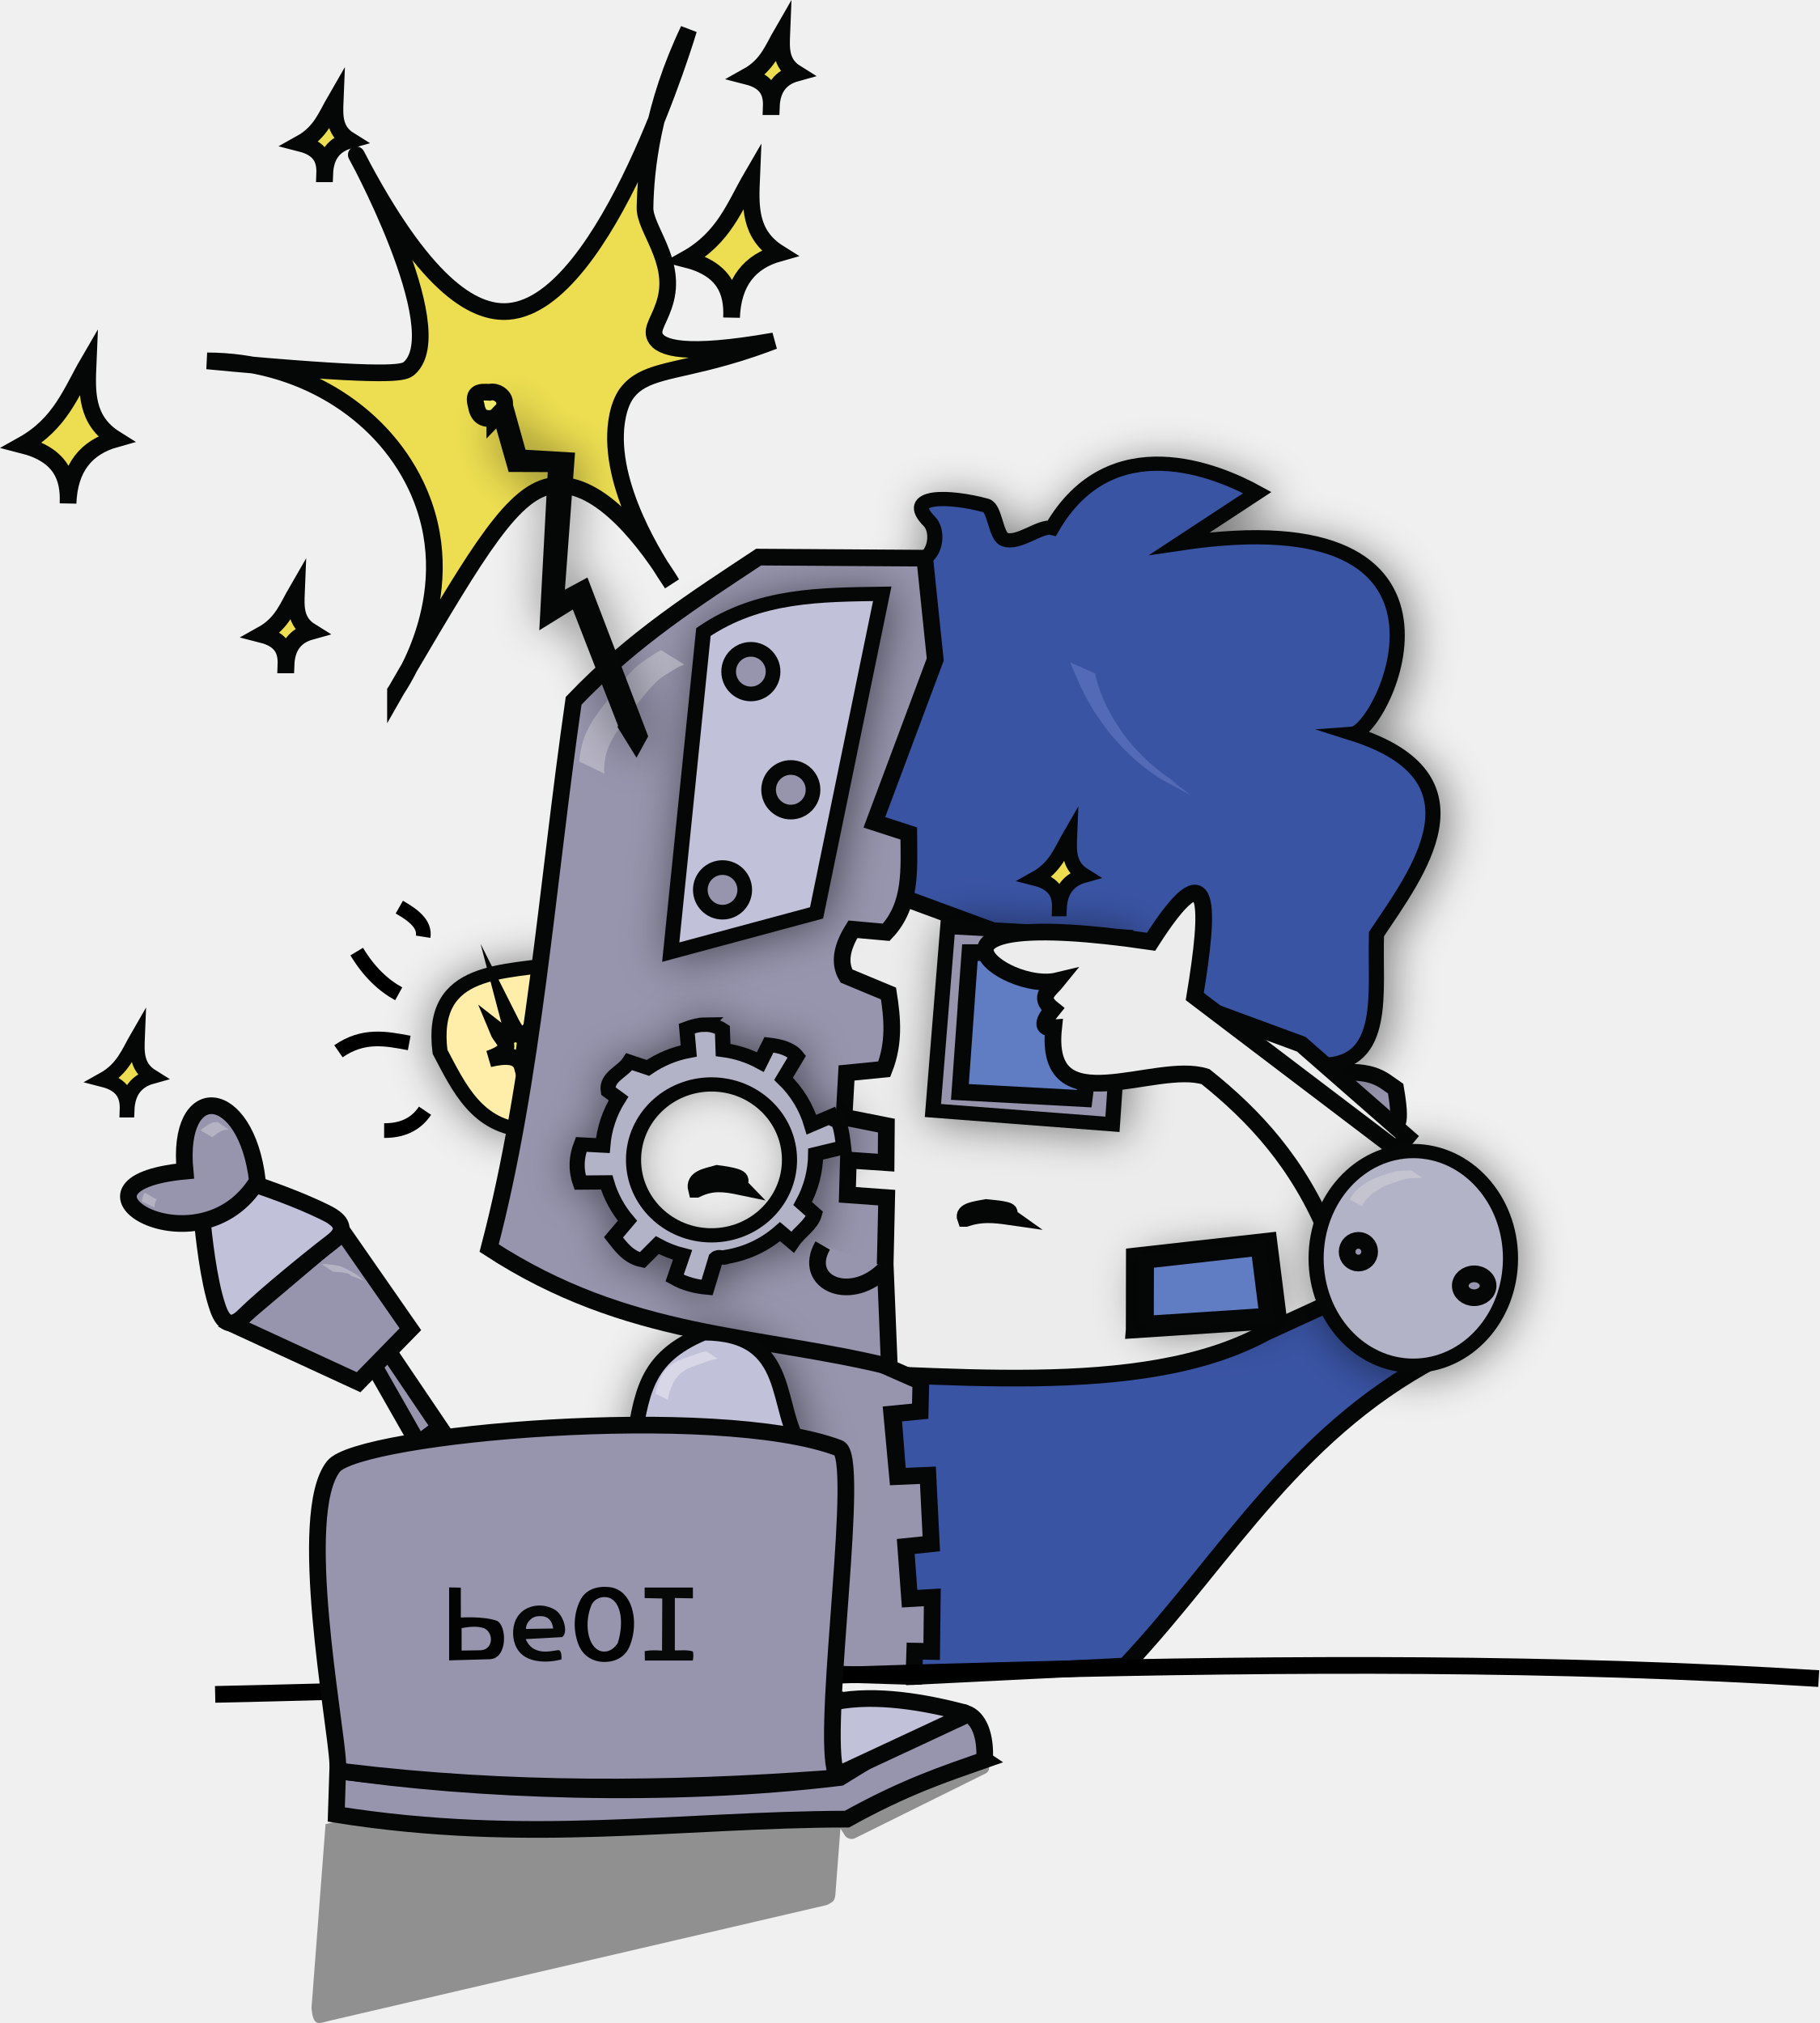
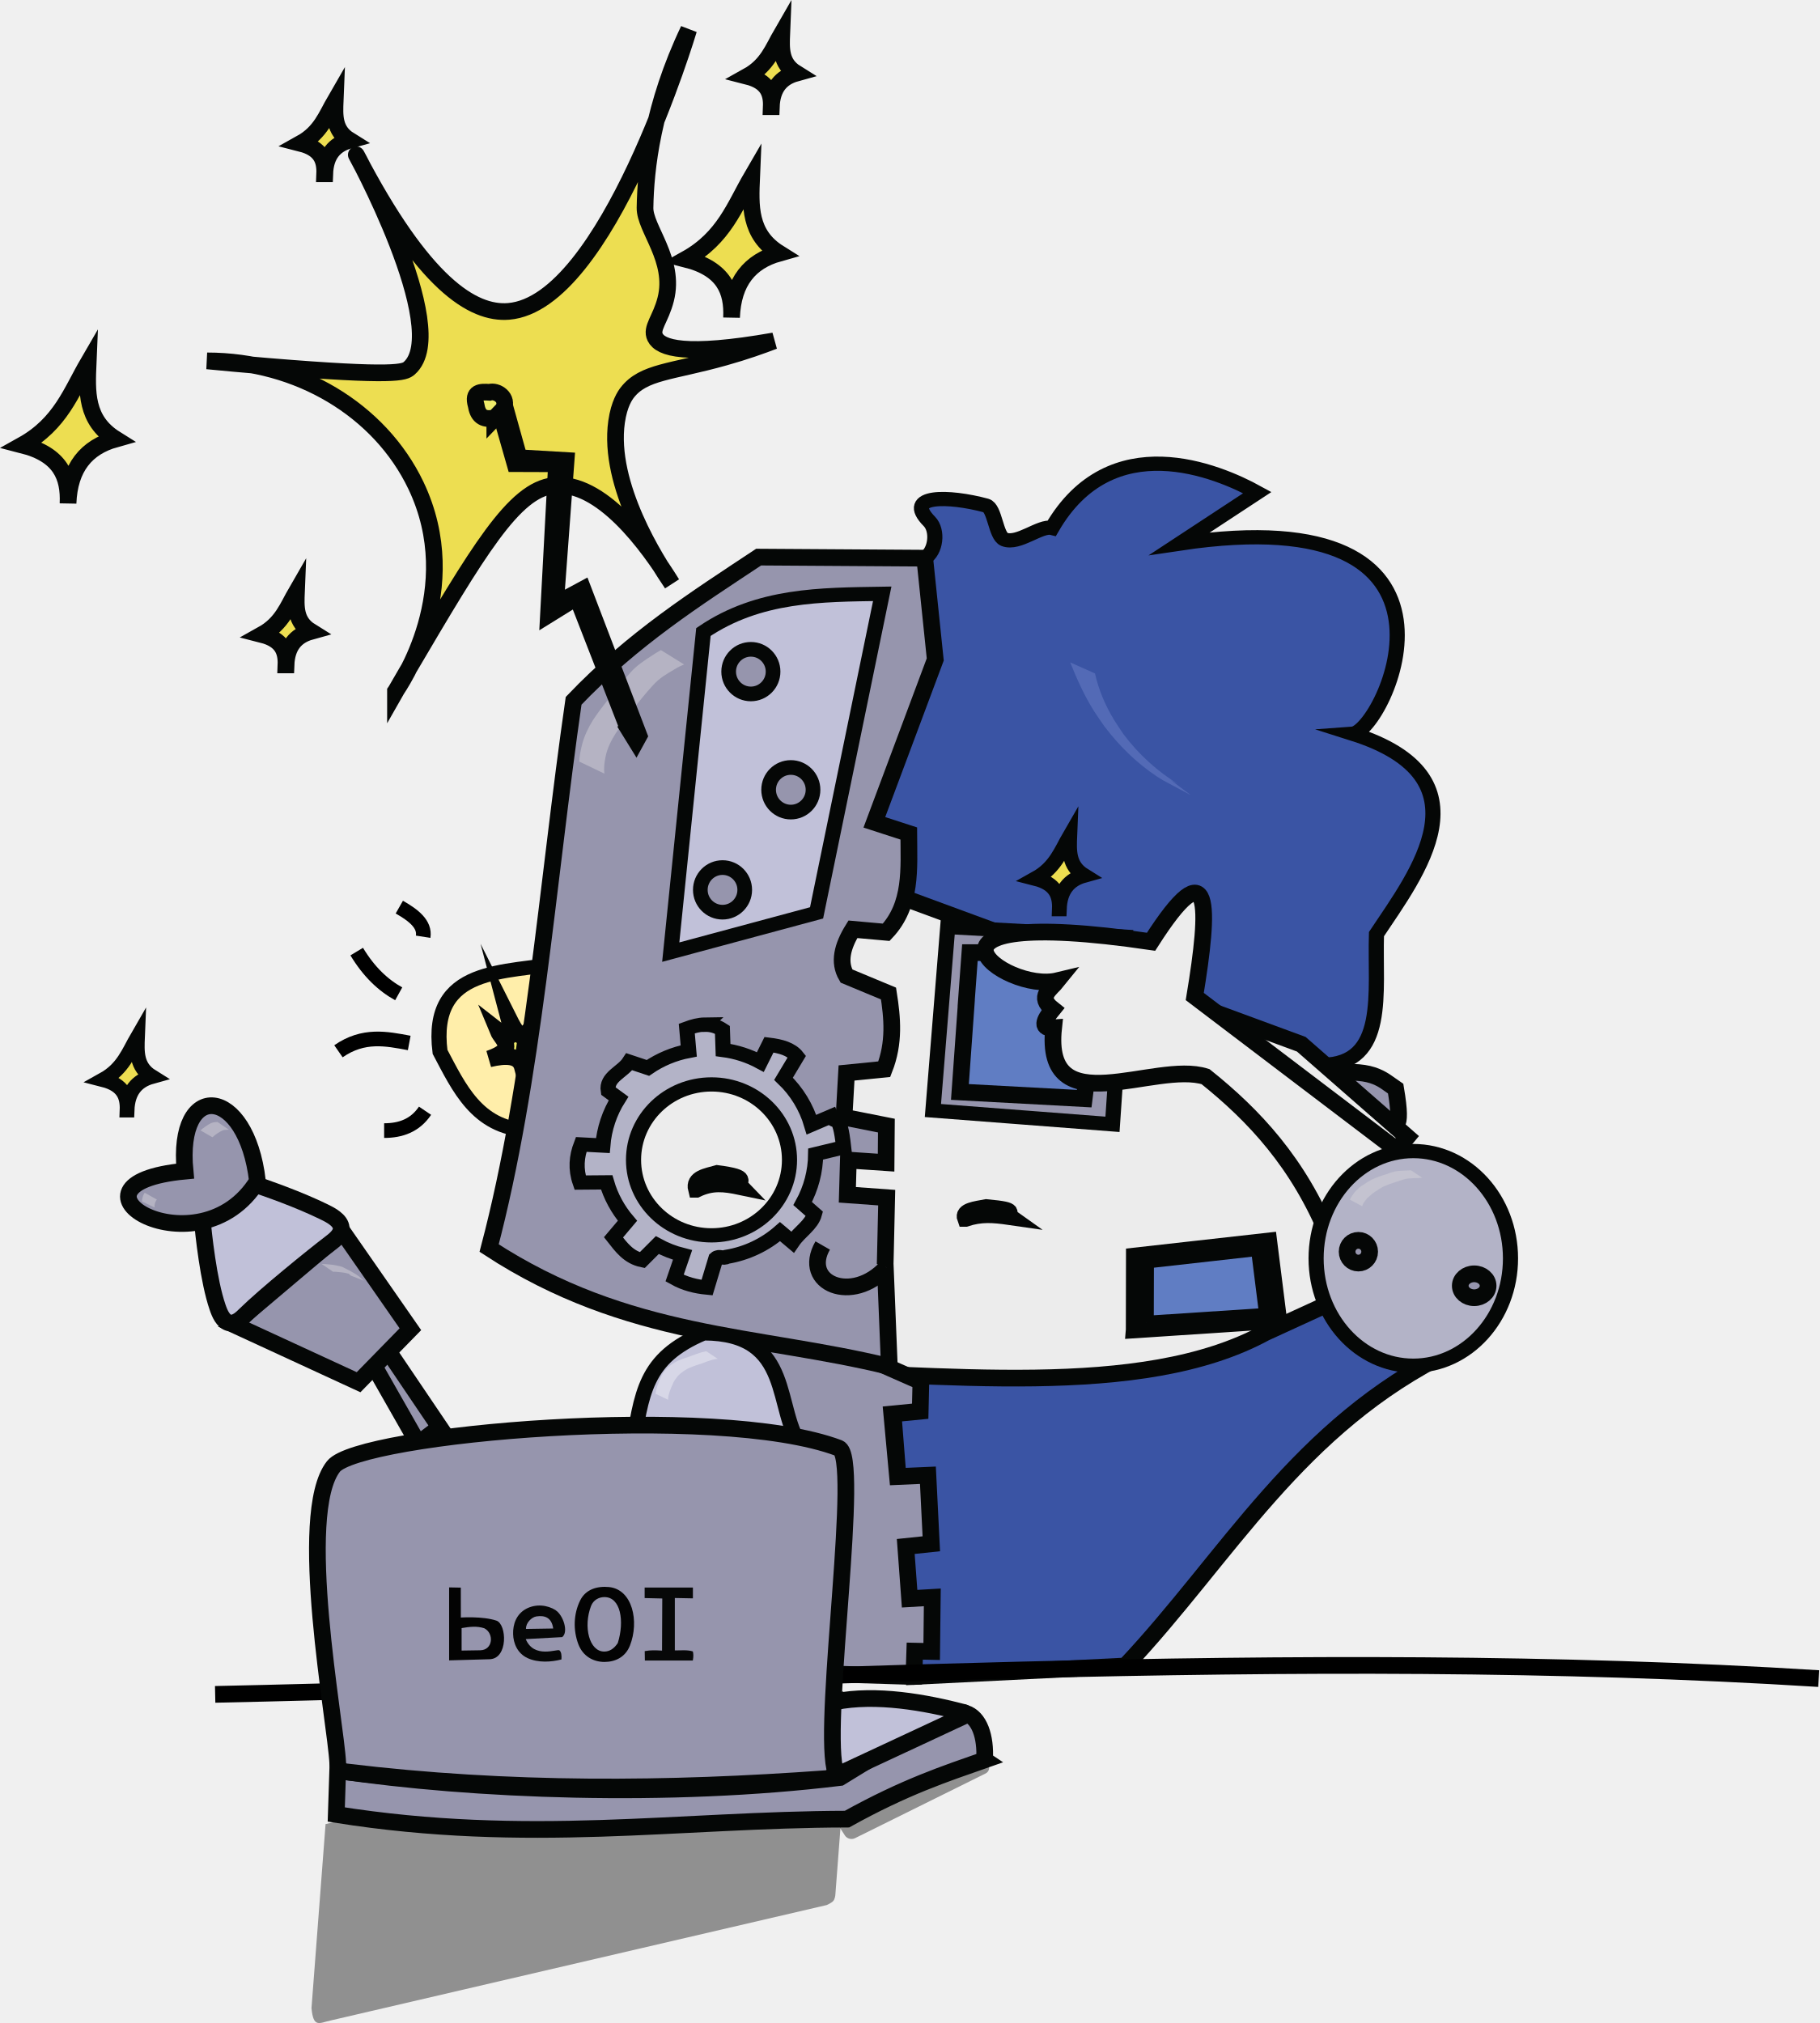
<svg xmlns="http://www.w3.org/2000/svg" width="218.01" height="242.44" viewBox="0 0 218.01 242.44" id="Layer_1" version="1.1">
  <defs id="defs1">
    <style id="style1">
      .st0 {
        fill: #edde51;
      }

      .st0, .st1, .st2, .st3, .st4, .st5, .st6, .st7, .st8, .st9, .st10, .st11, .st12, .st13, .st14, .st15, .st16, .st17, .st18, .st19, .st20, .st21, .st22, .st23, .st24, .st25, .st26, .st27, .st28, .st29, .st30, .st31, .st32 {
        stroke-width: 2px;
      }

      .st0, .st2, .st3, .st4, .st5, .st33, .st6, .st34, .st7, .st8, .st35, .st9, .st10, .st11, .st13, .st14, .st15, .st36, .st16, .st17, .st18, .st37, .st19, .st20, .st38, .st21, .st39, .st22, .st40, .st41, .st24, .st25, .st42, .st26, .st27, .st29, .st43, .st31, .st32 {
        stroke-miterlimit: 10;
      }

      .st0, .st3, .st4, .st5, .st33, .st6, .st34, .st8, .st35, .st9, .st11, .st12, .st13, .st14, .st15, .st36, .st16, .st17, .st18, .st37, .st19, .st20, .st38, .st21, .st22, .st41, .st23, .st24, .st25, .st42, .st26, .st27, .st29, .st43, .st31, .st32 {
        stroke: #050706;
      }

      .st1, .st2, .st7, .st16, .st21, .st39, .st40, .st23 {
        fill: none;
      }

      .st1, .st10, .st28, .st30 {
        stroke: #000;
      }

      .st1, .st23, .st28 {
        stroke-miterlimit: 11.34;
      }

      .st2, .st7 {
        stroke: #020303;
      }

      .st2, .st12, .st16, .st30 {
        stroke-linecap: round;
      }

      .st3, .st44 {
        fill: #050706;
      }

      .st4 {
        fill: #fff;
      }

      .st5 {
        fill: #4060ac;
      }

      .st33, .st9, .st12, .st28 {
        fill: #ececec;
      }

      .st45 {
        fill: #070808;
      }

      .st6 {
        fill: #efeb6a;
      }

      .st34, .st46 {
        fill: #060707;
      }

      .st8 {
        fill: #273b7c;
      }

      .st35 {
        fill: #020202;
      }

      .st12, .st30 {
        stroke-linejoin: round;
      }

      .st13 {
        fill: #a88167;
      }

      .st14 {
        fill: #9797af;
      }

      .st15 {
        fill: #906946;
      }

      .st47 {
        opacity: .13;
      }

      .st36 {
        fill: #161616;
      }

      .st17 {
        fill: #797993;
      }

      .st18, .st48 {
        fill: #364c9f;
      }

      .st19 {
        fill: #3a54a4;
      }

      .st20 {
        fill: #281010;
      }

      .st38 {
        stroke-width: .75px;
      }

      .st39 {
        stroke-width: 9px;
      }

      .st39, .st40 {
        stroke: #364c9f;
      }

      .st22 {
        fill: #3f5dab;
      }

      .st49 {
        fill: #030303;
      }

      .st40 {
        opacity: .24;
        stroke-width: 23px;
      }

      .st41 {
        fill: #0e0f0f;
      }

      .st24 {
        fill: #efd935;
      }

      .st25 {
        fill: #c1c1d9;
      }

      .st42 {
        fill: #101011;
      }

      .st26 {
        fill: #b3b3c7;
      }

      .st27 {
        fill: #3a4f89;
      }

      .st29 {
        fill: #b57e61;
      }

      .st43 {
        fill: #010101;
      }

      .st31 {
        fill: #389e4d;
      }

      .st32 {
        fill: #9695ad;
      }
    </style>
-     <filter style="color-interpolation-filters:sRGB" id="filter171" x="-0.325" y="-0.298" width="1.67" height="1.614">
-       <feFlood result="flood" in="SourceGraphic" flood-opacity="0.498" flood-color="rgb(0,0,0)" id="feFlood170" />
-       <feGaussianBlur result="blur" in="SourceGraphic" stdDeviation="3" id="feGaussianBlur170" />
-       <feOffset result="offset" in="blur" dx="0.5" dy="0.5" id="feOffset170" />
-       <feComposite result="comp1" operator="in" in="flood" in2="offset" id="feComposite170" />
-       <feComposite result="comp2" operator="over" in="SourceGraphic" in2="comp1" id="feComposite171" />
-     </filter>
-     <filter style="color-interpolation-filters:sRGB" id="filter173" x="-0.298" y="-0.163" width="1.617" height="1.343">
-       <feFlood result="flood" in="SourceGraphic" flood-opacity="0.498" flood-color="rgb(0,0,0)" id="feFlood171" />
-       <feGaussianBlur result="blur" in="SourceGraphic" stdDeviation="3" id="feGaussianBlur171" />
-       <feOffset result="offset" in="blur" dx="0.5" dy="0.5" id="feOffset171" />
-       <feComposite result="comp1" operator="in" in="flood" in2="offset" id="feComposite172" />
-       <feComposite result="comp2" operator="over" in="SourceGraphic" in2="comp1" id="feComposite173" />
-     </filter>
-     <filter style="color-interpolation-filters:sRGB" id="filter175" x="-0.102" y="-0.097" width="1.213" height="1.204">
-       <feFlood result="flood" in="SourceGraphic" flood-opacity="0.498" flood-color="rgb(0,0,0)" id="feFlood173" />
-       <feGaussianBlur result="blur" in="SourceGraphic" stdDeviation="3" id="feGaussianBlur173" />
-       <feOffset result="offset" in="blur" dx="0.8" dy="0.8" id="feOffset173" />
-       <feComposite result="comp1" operator="in" in="flood" in2="offset" id="feComposite174" />
-       <feComposite result="comp2" operator="over" in="SourceGraphic" in2="comp1" id="feComposite175" />
-     </filter>
-     <filter style="color-interpolation-filters:sRGB" id="filter177" x="-0.514" y="-0.797" width="2.068" height="2.624">
-       <feFlood result="flood" in="SourceGraphic" flood-opacity="0.498" flood-color="rgb(0,0,0)" id="feFlood175" />
-       <feGaussianBlur result="blur" in="SourceGraphic" stdDeviation="3" id="feGaussianBlur175" />
-       <feOffset result="offset" in="blur" dx="0.5" dy="0.5" id="feOffset175" />
-       <feComposite result="comp1" operator="in" in="flood" in2="offset" id="feComposite176" />
-       <feComposite result="comp2" operator="over" in="SourceGraphic" in2="comp1" id="feComposite177" />
-     </filter>
-     <filter style="color-interpolation-filters:sRGB" id="filter179" x="-0.233" y="-0.223" width="1.476" height="1.454">
-       <feFlood result="flood" in="SourceGraphic" flood-opacity="0.498" flood-color="rgb(0,0,0)" id="feFlood177" />
-       <feGaussianBlur result="blur" in="SourceGraphic" stdDeviation="3" id="feGaussianBlur177" />
-       <feOffset result="offset" in="blur" dx="0.3" dy="0.3" id="feOffset177" />
-       <feComposite result="comp1" operator="in" in="flood" in2="offset" id="feComposite178" />
-       <feComposite result="comp2" operator="over" in="SourceGraphic" in2="comp1" id="feComposite179" />
-     </filter>
-     <filter style="color-interpolation-filters:sRGB" id="filter185" x="-0.456" y="-0.189" width="1.924" height="1.397">
-       <feFlood result="flood" in="SourceGraphic" flood-opacity="0.498" flood-color="rgb(0,0,0)" id="feFlood184" />
-       <feGaussianBlur result="blur" in="SourceGraphic" stdDeviation="3" id="feGaussianBlur184" />
-       <feOffset result="offset" in="blur" dx="0.3" dy="0.3" id="feOffset184" />
-       <feComposite result="comp1" operator="in" in="flood" in2="offset" id="feComposite184" />
-       <feComposite result="comp2" operator="over" in="SourceGraphic" in2="comp1" id="feComposite185" />
-     </filter>
-     <filter style="color-interpolation-filters:sRGB" id="filter187" x="-0.497" y="-0.359" width="2.023" height="1.718">
-       <feFlood result="flood" in="SourceGraphic" flood-opacity="0.498" flood-color="rgb(0,0,0)" id="feFlood185" />
-       <feGaussianBlur result="blur" in="SourceGraphic" stdDeviation="3" id="feGaussianBlur185" />
-       <feOffset result="offset" in="blur" dx="0.2" dy="0.2" id="feOffset185" />
-       <feComposite result="comp1" operator="in" in="flood" in2="offset" id="feComposite186" />
-       <feComposite result="comp2" operator="over" in="SourceGraphic" in2="comp1" id="feComposite187" />
-     </filter>
-     <filter style="color-interpolation-filters:sRGB" id="filter189" x="-0.371" y="-0.488" width="1.794" height="2.001">
-       <feFlood result="flood" in="SourceGraphic" flood-opacity="0.498" flood-color="rgb(0,0,0)" id="feFlood187" />
-       <feGaussianBlur result="blur" in="SourceGraphic" stdDeviation="3" id="feGaussianBlur187" />
-       <feOffset result="offset" in="blur" dx="0.4" dy="0.4" id="feOffset187" />
-       <feComposite result="comp1" operator="in" in="flood" in2="offset" id="feComposite188" />
-       <feComposite result="comp2" operator="over" in="SourceGraphic" in2="comp1" id="feComposite189" />
-     </filter>
-     <filter style="color-interpolation-filters:sRGB" id="filter191" x="-0.319" y="-0.272" width="1.654" height="1.557">
-       <feFlood result="flood" in="SourceGraphic" flood-opacity="0.498" flood-color="rgb(0,0,0)" id="feFlood189" />
-       <feGaussianBlur result="blur" in="SourceGraphic" stdDeviation="3" id="feGaussianBlur189" />
-       <feOffset result="offset" in="blur" dx="0.4" dy="0.4" id="feOffset189" />
-       <feComposite result="comp1" operator="in" in="flood" in2="offset" id="feComposite190" />
-       <feComposite result="comp2" operator="over" in="SourceGraphic" in2="comp1" id="feComposite191" />
-     </filter>
-     <filter style="color-interpolation-filters:sRGB" id="filter193" x="-0.398" y="-0.386" width="1.81" height="1.787">
-       <feFlood result="flood" in="SourceGraphic" flood-opacity="0.498" flood-color="rgb(0,0,0)" id="feFlood191" />
-       <feGaussianBlur result="blur" in="SourceGraphic" stdDeviation="3" id="feGaussianBlur191" />
-       <feOffset result="offset" in="blur" dx="0.3" dy="0.3" id="feOffset191" />
-       <feComposite result="comp1" operator="out" in="flood" in2="offset" id="feComposite192" />
-       <feComposite result="comp2" operator="atop" in="comp1" in2="SourceGraphic" id="feComposite193" />
-     </filter>
  </defs>
  <path id="path8563" class="st19" d="m 134.846,199.656 c 12.3,-13.058 20.676,-28.793 39.031,-37.725 l -15.817,-9.589 c -7.75,7.151 -17.34,9.24 -31.081,11.831 l -10.324,-0.392 -10.079,-0.017 2.928,37.146 z" />
-   <path id="path13719" class="st32" d="m 155.496,202.882 c -6.56,-0.42 -8.92,-5.96 -11.44,-11.02 -1.44,-12.11 8.57,-11.04 16.36,-12.53 z" style="fill:#ffeeaa;filter:url(#filter187)" transform="matrix(0.906427,0,0,0.8523541,-77.84409,-37.47936)" />
+   <path id="path13719" class="st32" d="m 155.496,202.882 c -6.56,-0.42 -8.92,-5.96 -11.44,-11.02 -1.44,-12.11 8.57,-11.04 16.36,-12.53 z" style="fill:#ffeeaa" transform="matrix(0.906427,0,0,0.8523541,-77.84409,-37.47936)" />
  <rect style="opacity:0.4;fill:#000000;fill-opacity:1;stroke-width:9.749;stroke-linecap:round;stroke-linejoin:round" id="rect20" width="19.156" height="9.865" x="-32.944" y="234.411" transform="matrix(0.8960363,-0.4439808,0.5371552,0.8434834,0,0)" ry="0.844" />
  <path id="rect6" style="opacity:0.4;fill:#000000;fill-opacity:1;stroke-width:24.238;stroke-linecap:round;stroke-linejoin:round" d="m 101.869,203.978 -62.855,14.627 -1.686,22.044 c 0.219,2.426 0.931,1.786 2.26,1.498 L 99.066,228.305 c 0,0 0.564,-0.239 0.776,-0.475 0.226,-0.251 0.26,-0.73 0.26,-0.73 z" />
  <path id="path25952" class="st32" d="m 166.643,135.831 c 0.272,-1.551 1.568,0.29 0.607,-5.361 -1.704,-1.151 -2.81,-2.6 -8.747,-1.671 l 8.14,7.04 z" />
-   <path id="path15448" class="st19" d="m 208.126,122.452 c 1.5,-0.92 1.8,-3.9 0.62,-5.17 -3.53,-3.8 2.6,-3.64 7.5,-2.23 1.17,0.34 1.27,4.28 2.42,4.76 1.86,0.77 4.75,-2.02 6.29,-1.61 7.81,-14.35 21.87,-8.06 27.15,-4.97 l -10.25,7.16 c 41.71,-6.64 26.95,26.42 22.85,26.74 18.35,6.18 8.46,19.69 3.15,28.18 -0.24,8.19 1.48,18.26 -7.17,18.38 l -35.62,-7.81 c -8.44,1.22 -15.08,-1.23 -19.52,-8.18 l -11.65,-41.02 14.23,-14.21 z" style="filter:url(#filter175)" transform="matrix(0.906427,0,0,0.8523541,-77.84409,-37.47936)" />
+   <path id="path15448" class="st19" d="m 208.126,122.452 c 1.5,-0.92 1.8,-3.9 0.62,-5.17 -3.53,-3.8 2.6,-3.64 7.5,-2.23 1.17,0.34 1.27,4.28 2.42,4.76 1.86,0.77 4.75,-2.02 6.29,-1.61 7.81,-14.35 21.87,-8.06 27.15,-4.97 l -10.25,7.16 c 41.71,-6.64 26.95,26.42 22.85,26.74 18.35,6.18 8.46,19.69 3.15,28.18 -0.24,8.19 1.48,18.26 -7.17,18.38 l -35.62,-7.81 c -8.44,1.22 -15.08,-1.23 -19.52,-8.18 l -11.65,-41.02 14.23,-14.21 z" transform="matrix(0.906427,0,0,0.8523541,-77.84409,-37.47936)" />
  <path id="path25709" class="st9" d="m 167.368,137.792 1.278,-1.534 -12.708,-11.115 -67.021,-24.684 2.547,63.713 c 21.51,0.409 45.213,3.657 60.16,-4.458 l 19.914,-9.137 z" />
  <path id="path18817" class="st32" d="m 135.915,159.373 0.018,-8.847 16.107,-1.807 1.196,9.521 -17.322,1.142 z" />
-   <path id="path18817-9" class="st19" d="m 237.416,229.982 0.02,-8.66 14.82,-1.77 1.1,9.31 -15.94,1.11 z" style="fill:#607dc3;fill-opacity:1;filter:url(#filter177)" transform="matrix(0.906427,0,0,0.8523541,-77.84409,-37.47936)" />
+   <path id="path18817-9" class="st19" d="m 237.416,229.982 0.02,-8.66 14.82,-1.77 1.1,9.31 -15.94,1.11 z" style="fill:#607dc3;fill-opacity:1" transform="matrix(0.906427,0,0,0.8523541,-77.84409,-37.47936)" />
  <path id="path21892" class="st32" d="m 109.502,200.917 -20.812,-0.648 -3.916,-45.967 25.579,11.285 -0.082,3.537 -3.408,0.332 c 0.227,2.497 0.453,5.003 0.689,7.501 1.215,-0.051 2.429,-0.111 3.644,-0.162 0.136,2.736 0.272,5.481 0.408,8.217 -1.024,0.111 -2.049,0.222 -3.064,0.324 0.154,2.088 0.308,4.168 0.462,6.256 0.906,-0.051 1.813,-0.111 2.719,-0.162 -0.027,2.165 -0.045,4.33 -0.072,6.486 l -2.03,-0.043 -0.1,3.043 z" />
  <path id="path10745" class="st32" d="m 110.807,66.893 -19.896,-0.128 c -7.496,4.969 -15.019,9.734 -22.171,17.218 -3.182,22.05 -4.84,45.55 -10.125,65.589 16.651,10.868 32.06,10.296 47.959,14.2 l -0.499,-12.317 0.036,-1.492 0.045,-2.003 0.1,-4.432 -4.713,-0.341 0.118,-4.159 4.523,0.307 0.036,-4.441 -5.076,-1.006 0.299,-5.302 4.523,-0.452 c 1.251,-3.179 0.97,-6.137 0.508,-9.069 l -5.04,-2.097 c -0.97,-1.654 -0.499,-3.554 0.77,-5.6 l 3.997,0.358 c 3.109,-3.299 2.719,-7.62 2.701,-11.839 l -4.124,-1.338 7.297,-19.519 -1.26,-12.138 z" />
-   <path id="path12206" class="st25" d="m 174.556,177.842 19.28,-5.52 8.68,-44.86 c -8.13,0.14 -16.28,0.08 -23.64,5.37 z" style="filter:url(#filter173)" transform="matrix(0.906427,0,0,0.8523541,-77.84409,-37.47936)" />
-   <path id="path147381" data-name="path14738" class="st26" d="m 179.086,188.022 c -0.79,0.01 -1.6,0.24 -2.41,0.56 l 0.26,3.15 c -1.94,0.39 -3.78,1.21 -5.4,2.39 l -2.45,-0.87 c -0.89,1.47 -3.1,2.13 -2.79,4.11 l 1.36,1.06 c -1.19,2 -1.9,4.27 -2.08,6.62 l -2.86,-0.16 c -0.61,1.69 -0.76,3.46 -0.14,5.36 l 3.51,-0.03 c 0.54,1.98 1.48,3.82 2.75,5.4 l -1.85,2.33 c 1.04,1.41 2,2.81 3.8,3.21 l 1.99,-2.12 c 0,0 0,0 0,0 1.05,0.61 2.18,1.08 3.34,1.39 l -1.05,3.25 c 1.38,0.82 2.82,1.19 4.29,1.34 l 1.17,-4.12 c 0.42,-0.42 1.05,0.12 1.43,-0.21 2.62,-0.46 5.07,-1.69 7.05,-3.54 l 1.64,1.47 c 0.95,-1.48 2.51,-2.39 2.91,-3.96 l -1.56,-1.46 c 1.11,-2.14 1.7,-4.53 1.72,-6.96 l 3.7,-0.95 c -0.56,-5.35 -1.1,-3 -1.66,-4.36 l -2.59,1.18 c -0.68,-2.45 -1.95,-4.67 -3.7,-6.45 l 1.77,-3.14 c -0.77,-1.05 -2.14,-1.45 -3.69,-1.65 l -1.14,2.43 c -1.53,-0.88 -3.2,-1.45 -4.93,-1.69 l -0.09,-2.84 c -0.76,-0.53 -1.54,-0.73 -2.33,-0.71 v 0 z" style="filter:url(#filter179)" transform="matrix(0.906427,0,0,0.8523541,-77.84409,-37.47936)" />
-   <ellipse id="path146051" data-name="path14605" class="st9" cx="179.946" cy="207.052" rx="10.31" ry="10.61" style="filter:url(#filter193)" transform="matrix(0.906427,0,0,0.8523541,-77.84409,-37.47936)" />
+   <path id="path12206" class="st25" d="m 174.556,177.842 19.28,-5.52 8.68,-44.86 c -8.13,0.14 -16.28,0.08 -23.64,5.37 z" transform="matrix(0.906427,0,0,0.8523541,-77.84409,-37.47936)" />
+   <path id="path147381" data-name="path14738" class="st26" d="m 179.086,188.022 c -0.79,0.01 -1.6,0.24 -2.41,0.56 l 0.26,3.15 c -1.94,0.39 -3.78,1.21 -5.4,2.39 l -2.45,-0.87 c -0.89,1.47 -3.1,2.13 -2.79,4.11 l 1.36,1.06 c -1.19,2 -1.9,4.27 -2.08,6.62 l -2.86,-0.16 c -0.61,1.69 -0.76,3.46 -0.14,5.36 l 3.51,-0.03 c 0.54,1.98 1.48,3.82 2.75,5.4 l -1.85,2.33 c 1.04,1.41 2,2.81 3.8,3.21 l 1.99,-2.12 c 0,0 0,0 0,0 1.05,0.61 2.18,1.08 3.34,1.39 l -1.05,3.25 c 1.38,0.82 2.82,1.19 4.29,1.34 l 1.17,-4.12 c 0.42,-0.42 1.05,0.12 1.43,-0.21 2.62,-0.46 5.07,-1.69 7.05,-3.54 l 1.64,1.47 c 0.95,-1.48 2.51,-2.39 2.91,-3.96 l -1.56,-1.46 c 1.11,-2.14 1.7,-4.53 1.72,-6.96 l 3.7,-0.95 c -0.56,-5.35 -1.1,-3 -1.66,-4.36 l -2.59,1.18 c -0.68,-2.45 -1.95,-4.67 -3.7,-6.45 l 1.77,-3.14 c -0.77,-1.05 -2.14,-1.45 -3.69,-1.65 l -1.14,2.43 c -1.53,-0.88 -3.2,-1.45 -4.93,-1.69 l -0.09,-2.84 c -0.76,-0.53 -1.54,-0.73 -2.33,-0.71 v 0 z" transform="matrix(0.906427,0,0,0.8523541,-77.84409,-37.47936)" />
+   <ellipse id="path146051" data-name="path14605" class="st9" cx="179.946" cy="207.052" rx="10.31" ry="10.61" transform="matrix(0.906427,0,0,0.8523541,-77.84409,-37.47936)" />
  <path id="path18055-9" class="st32" d="m 83.451,142.522 c 1.849,-0.895 3.327,-0.716 5.275,-0.307 -0.616,-0.631 1.432,-1.031 -2.783,-1.585 -1.278,0.367 -2.837,0.571 -2.493,1.892 z" />
  <path id="path14172" class="st32" d="m 44.846,163.746 5.275,9.265 2.574,-1.96 -7.904,-11.694 -1.913,1.918 z" />
  <path id="path14174" class="st32" d="m 42.97,165.647 6.209,-6.35 -8.103,-11.652 -13.107,11.081 z" />
  <path id="path14176" class="st25" d="m 27.515,158.547 c -0.78,-0.145 -1.196,-1.159 -1.441,-1.884 -1.097,-3.179 -1.677,-8.685 -1.885,-10.876 1.795,-1.389 3.589,-2.787 5.384,-4.177 2.683,0.878 6.209,2.139 9.246,3.614 0.761,0.367 2.012,1.006 2.067,1.935 0.054,0.818 -0.843,1.475 -1.332,1.85 -1.885,1.432 -7.786,6.205 -10.206,8.592 -0.335,0.332 -1.07,1.074 -1.822,0.938 z" />
-   <path id="path17174" class="st32" d="m 209.216,200.112 23.74,1.94 1.69,-26.38 -23.47,-1.36 z" style="filter:url(#filter171)" transform="matrix(0.906427,0,0,0.8523541,-77.84409,-37.47936)" />
+   <path id="path17174" class="st32" d="m 209.216,200.112 23.74,1.94 1.69,-26.38 -23.47,-1.36 z" transform="matrix(0.906427,0,0,0.8523541,-77.84409,-37.47936)" />
  <path id="path17176" class="st19" d="m 115.792,120.225 -0.761,10.637 14.893,0.801 2.194,-17.524 -15.89,0.026 -0.444,6.052 z" style="fill:#607dc3;fill-opacity:1" />
  <path id="path55822" data-name="path5582" class="st32" d="m 98.588,149.264 c -2.601,4.526 3.535,7.117 7.641,2.625" />
  <path id="path18055" class="st32" d="m 115.693,146.017 c 1.849,-0.614 3.327,-0.494 5.275,-0.213 -0.616,-0.435 1.432,-0.707 -2.783,-1.091 -1.278,0.247 -2.837,0.392 -2.493,1.304 z" />
-   <path id="path18980" class="st25" d="m 169.436,248.262 c 1.26,-8.56 1.66,-13.31 9.47,-16.82 12.14,0.02 9.18,10.88 13.07,16.14 z" style="filter:url(#filter189)" transform="matrix(0.906427,0,0,0.8523541,-77.84409,-37.47936)" />
+   <path id="path18980" class="st25" d="m 169.436,248.262 c 1.26,-8.56 1.66,-13.31 9.47,-16.82 12.14,0.02 9.18,10.88 13.07,16.14 z" transform="matrix(0.906427,0,0,0.8523541,-77.84409,-37.47936)" />
  <path id="path27361" class="st0" d="m 47.393,82.866 c 0.317,-0.563 0.798,-1.389 1.387,-2.395 8.539,-14.499 12.799,-21.744 17.548,-22.272 5.701,-0.631 11.348,7.143 14.195,11.754 -1.849,-2.719 -7.714,-11.797 -6.635,-19.408 0.308,-2.174 1.033,-3.171 1.269,-3.486 1.967,-2.54 5.275,-2.438 11.684,-4.245 2.465,-0.69 4.478,-1.415 5.901,-1.96 -10.714,1.884 -13.596,0.852 -14.231,-0.435 -0.544,-1.108 0.671,-2.174 1.269,-4.569 1.187,-4.705 -2.529,-8.455 -2.484,-10.953 0.072,-4.611 0.888,-12.223 5.23,-21.343 0,0 0,0 0,0 0,0 -9.735,32.764 -21.564,33.762 -4.315,0.367 -10.261,-3.384 -18.246,-18.726 -0.589,-1.134 11.575,20.925 6.327,25.537 -0.562,0.494 -1.604,1.048 -16.932,-0.222 -3.055,-0.256 -5.575,-0.486 -7.288,-0.656 10.868,0 20.694,5.873 25.017,14.925 5.964,12.504 -1.958,23.994 -2.447,24.684 z" />
  <path id="path27814" class="st0" d="m 92.434,12.786 c 0.082,-2.242 1.151,-3.512 2.964,-4.015 -1.894,-1.176 -1.786,-2.975 -1.713,-4.765 -1.061,1.833 -1.722,3.81 -4.115,5.14 2.411,0.614 2.919,2.012 2.855,3.64 z" />
  <path id="path278141" data-name="path27814" class="st0" d="m 38.918,20.823 c 0.082,-2.242 1.151,-3.512 2.964,-4.015 -1.894,-1.176 -1.786,-2.975 -1.713,-4.765 -1.061,1.833 -1.722,3.81 -4.115,5.14 2.411,0.614 2.919,2.012 2.855,3.64 z" />
  <path id="path9221" class="st9" d="m 167.368,137.792 -24.193,-18.368 c 1.777,-10.782 2.121,-18.078 -5.239,-6.563 -31.507,-4.637 -17.675,6.231 -11.213,4.671 -0.825,1.031 -2.475,1.909 -0.562,3.418 -1.169,1.423 -1.441,2.353 0.1,2.233 -1.251,11.745 12.146,3.895 18.21,5.847 5.819,4.662 11.122,10.313 14.748,19.178 l 8.14,-10.407 z" />
-   <ellipse id="path9062" class="st26" cx="272.726" cy="220.902" rx="12.85" ry="15.09" style="filter:url(#filter191)" transform="matrix(0.906427,0,0,0.8523541,-77.84409,-37.47936)" />
+   <ellipse id="path9062" class="st26" cx="272.726" cy="220.902" rx="12.85" ry="15.09" transform="matrix(0.906427,0,0,0.8523541,-77.84409,-37.47936)" />
  <ellipse id="path9184" class="st32" cx="162.782" cy="150.006" rx="1.351" ry="1.364" />
  <ellipse id="path9186" class="st32" cx="176.659" cy="154.089" rx="1.668" ry="1.432" />
  <path id="path139752" data-name="path13975" class="st32" d="m 62.585,127.819 c -0.399,-1.372 -1.967,-1.398 -3.97,-0.921 3.472,-1.202 1.514,-2.267 1.061,-3.367 1.196,0.938 2.021,1.202 1.342,-1.364 0.689,1.372 1.387,2.523 2.058,1.73 l -0.489,3.929 z" style="fill:#efeb6a;fill-opacity:1" />
  <path id="path271071" data-name="path27107" class="st1" d="m 100.574,213.046 0.825,4.986 v 0" />
  <path id="path228101" data-name="path22810" class="st1" d="m 25.784,203.057 c 64.284,-1.364 129.519,-5.813 192.163,-1.892 v 0" />
  <path id="path229821" data-name="path22982" class="st32" d="m 117.986,210.915 c -4.732,1.662 -9.499,3.213 -16.488,7.092 -20.222,0.043 -38.179,3.094 -61.202,-0.554 l 0.172,-5.268 c 16.053,2.395 39.72,3.333 60.196,0.835 5.176,-3.179 9.835,-6.188 15.019,-7.714 1.668,0.494 2.465,2.796 2.302,5.608 z" />
  <path style="opacity:0.482;fill:#d5d4d9;fill-opacity:1;stroke:none;stroke-width:10.548;stroke-linecap:round;stroke-linejoin:round;stroke-opacity:1" id="path179" d="m 72.429,92.712 c -0.088,-0.682 7e-5,-1.36 0.142,-2.029 0.197,-1.023 0.676,-1.954 1.237,-2.838 0.617,-0.917 1.257,-1.82 1.912,-2.715 0.846,-0.999 1.628,-2.046 2.528,-3.003 0.724,-0.827 1.68,-1.397 2.641,-1.947 0.345,-0.218 0.71,-0.398 1.092,-0.549 0,0 -2.783,-1.723 -2.783,-1.723 v 0 c -0.353,0.194 -0.696,0.403 -1.027,0.63 -0.942,0.607 -1.888,1.22 -2.619,2.059 -0.89,0.978 -1.668,2.037 -2.531,3.036 -0.685,0.886 -1.381,1.765 -1.985,2.703 -0.568,0.915 -1.027,1.887 -1.29,2.92 -0.166,0.661 -0.293,1.331 -0.334,2.01 z" />
  <path id="path237581" data-name="path23758" class="st25" d="m 100.048,203.943 c 4.931,-0.989 10.85,0.077 15.491,1.296 0.19,0.051 0.218,0.298 0.036,0.384 l -15.228,7.1 c -0.281,0.136 -0.625,-0.06 -0.625,-0.358 0,-2.728 -1.505,-5.677 0.027,-8.225 0.063,-0.102 0.172,-0.179 0.299,-0.205 z" />
  <path id="path239261" data-name="path23926" class="st32" d="m 41.456,212.339 c -0.535,-0.068 -0.952,-0.486 -0.979,-0.997 -0.227,-4.961 -5.031,-29.875 -0.517,-35.603 3.046,-3.87 45.901,-7.714 60.549,-2.199 2.665,0.997 -1.885,31.852 -0.489,38.364 0.136,0.614 -0.363,1.202 -1.024,1.253 -18.899,1.372 -38.006,1.551 -57.549,-0.818 z" />
  <path class="st45" d="m 83.034,198.999 h -5.756 c 0,0 -0.018,-1.125 -0.018,-1.125 0.689,-0.128 1.242,-0.111 2.076,-0.06 l 0.027,-6.248 -2.112,-0.051 v -1.261 c 0,0 5.783,0 5.783,0 v 1.296 c 0,0 -2.166,-0.043 -2.166,-0.043 v 6.282 c 0.77,0 1.487,-0.085 2.157,0.119 0.063,0.222 0.1,0.571 0,1.091 z" id="path96" style="stroke-width:0.879" />
  <path class="st46" d="m 66.601,192.973 c -1.006,-0.639 -2.393,-0.793 -3.562,-0.162 -1.169,0.639 -1.586,1.85 -1.55,3.026 0.027,1.074 0.499,2.301 1.731,2.872 1.278,0.588 2.855,0.477 4.061,0.162 0.036,-0.52 -0.018,-0.903 -0.245,-1.091 -0.227,-0.205 -3.046,1.048 -4.034,-1.347 l 4.369,-0.239 c 0.798,-0.622 0.1,-2.659 -0.78,-3.213 z m -3.571,2.242 c -0.027,-0.733 0.68,-1.415 1.251,-1.5 1.006,-0.153 1.831,0.136 2.012,1.449 z" id="path97" style="stroke-width:0.879" />
  <path class="st49" d="m 55.225,193.848 -0.005,-3.584 -1.4,-0.027 v 8.745 l 4.849,-0.136 c 2.247,-0.062 2.069,-4.202 0.821,-4.626 -1.626,-0.552 -4.266,-0.372 -4.266,-0.372 z m 2.33,3.924 -2.239,0.034 v -2.693 c 0.979,-0.162 1.819,-0.27 2.717,0.02 1.195,0.607 1.057,2.605 -0.478,2.639 z" id="path98" style="stroke-width:0.879" />
  <path class="st49" d="m 72.982,190.195 c -1.441,-0.136 -2.792,0.281 -3.444,1.577 -0.825,1.645 -0.87,3.614 -0.218,5.31 0.535,1.372 1.731,2.08 3.1,2.088 1.287,0 2.511,-0.554 3.064,-1.952 1.151,-2.907 0.308,-6.751 -2.511,-7.023 z m 1.051,6.708 c -0.444,0.682 -0.997,1.023 -1.613,1.023 -1.804,0.017 -2.556,-2.975 -1.586,-5.481 0.281,-0.707 0.952,-1.048 1.586,-1.048 1.958,-0.017 2.438,2.881 1.613,5.506 z" id="path99" style="stroke-width:0.879" />
  <path id="path412511" data-name="path41251" class="st32" d="m 30.851,141.542 c -1.332,-11.464 -9.753,-12.18 -8.675,-1.193 -16.651,1.568 1.686,12.547 8.675,1.193 z" />
-   <path id="path20111" class="st32" d="m 168.766,146.312 -6.65,-18.17 -3.84,2.53 1.07,-21.32 -5.45,-0.02 -1.75,-6.51 0.89,-0.53 1.54,5.87 6.26,0.39 -1.4,20.13 3.57,-2.05 7.48,20.8 -0.51,0.99 -1.22,-2.1 z" style="filter:url(#filter185)" transform="matrix(0.906427,0,0,0.8523541,-77.84409,-37.47936)" />
+   <path id="path20111" class="st32" d="m 168.766,146.312 -6.65,-18.17 -3.84,2.53 1.07,-21.32 -5.45,-0.02 -1.75,-6.51 0.89,-0.53 1.54,5.87 6.26,0.39 -1.4,20.13 3.57,-2.05 7.48,20.8 -0.51,0.99 -1.22,-2.1 z" transform="matrix(0.906427,0,0,0.8523541,-77.84409,-37.47936)" />
  <path id="path20170" class="st4" d="m 59.295,50.068 c -1.532,0.358 -2.058,-0.392 -2.239,-1.509 -0.462,-1.619 0.535,-1.619 1.604,-1.543 0.834,-0.264 2.33,0.631 1.65,2.003 l -1.015,1.057 z" style="fill:#efeb6a;fill-opacity:1;stroke:#050706;stroke-opacity:1" />
  <path id="path278142" data-name="path27814" class="st0" d="m 34.277,79.687 c 0.082,-2.242 1.151,-3.512 2.964,-4.015 -1.894,-1.176 -1.786,-2.975 -1.713,-4.765 -1.061,1.833 -1.722,3.81 -4.115,5.14 2.411,0.614 2.919,2.012 2.855,3.64 z" />
  <path id="path278143" data-name="path27814" class="st0" d="m 87.666,38.049 c 0.163,-4.304 2.203,-6.725 5.692,-7.705 -3.626,-2.267 -3.426,-5.711 -3.281,-9.146 -2.039,3.503 -3.299,7.305 -7.886,9.862 4.614,1.176 5.602,3.853 5.475,6.981 z" />
  <path id="path278144" data-name="path27814" class="st0" d="m 8.154,60.321 c 0.163,-4.304 2.203,-6.725 5.692,-7.705 -3.626,-2.267 -3.426,-5.711 -3.281,-9.146 -2.039,3.503 -3.299,7.305 -7.886,9.862 4.614,1.176 5.602,3.853 5.475,6.981 z" />
  <path id="path14333" class="cls-2" d="m 50.709,112.262 c 0.237,-1.498 -1.138,-2.571 -2.857,-3.552" style="fill:none;stroke:#000000;stroke-width:1.758px;stroke-miterlimit:11.339" />
  <path id="path14335" class="cls-2" d="m 47.778,119.101 c -1.855,-1.025 -3.557,-2.616 -5.032,-5.061" style="fill:none;stroke:#000000;stroke-width:1.758px;stroke-miterlimit:11.339" />
  <path id="path14337" class="cls-2" d="m 49.039,124.991 c -2.743,-0.516 -5.481,-1.084 -8.481,0.995" style="fill:none;stroke:#000000;stroke-width:1.758px;stroke-miterlimit:11.339" />
  <path id="path14339" class="cls-2" d="m 50.935,133.112 c -1.203,1.781 -2.922,2.38 -4.902,2.381" style="fill:none;stroke:#000000;stroke-width:1.758px;stroke-miterlimit:11.339" />
  <ellipse id="path13328-3" data-name="path13328" class="cls-30" cx="86.584" cy="106.644" rx="2.661" ry="2.673" style="fill:#9695ad;stroke:#050706;stroke-width:1.758px;stroke-miterlimit:10" />
  <ellipse id="path13328-3-6" data-name="path13328" class="cls-30" cx="94.768" cy="94.649" rx="2.661" ry="2.673" style="fill:#9695ad;stroke:#050706;stroke-width:1.758px;stroke-miterlimit:10" />
  <ellipse id="path13328-3-1" data-name="path13328" class="cls-30" cx="89.98" cy="80.489" rx="2.661" ry="2.673" style="fill:#9695ad;stroke:#050706;stroke-width:1.758px;stroke-miterlimit:10" />
  <path style="opacity:0.482;fill:#d5d4d9;fill-opacity:1;stroke:none;stroke-width:10.548;stroke-linecap:round;stroke-linejoin:round;stroke-opacity:1" id="path180" d="m 39.915,152.412 c 0.303,-0.021 0.605,0.031 0.906,0.058 0.296,0.019 0.585,0.08 0.87,0.152 0.255,0.035 0.493,0.102 0.714,0.227 -2.449,-1.381 -1.417,-0.799 -0.901,-0.431 0.192,0.15 0.382,0.304 0.564,0.464 0,0 1.55,0.601 1.55,0.601 v 0 c -0.176,-0.169 -0.373,-0.315 -0.555,-0.478 -0.594,-0.468 -1.285,-0.789 -1.967,-1.144 -0.236,-0.096 -0.483,-0.146 -0.734,-0.197 -0.288,-0.065 -0.582,-0.106 -0.878,-0.127 -0.313,-0.029 -0.625,-0.065 -0.94,-0.063 z" />
  <path style="opacity:0.482;fill:#d5d4d9;fill-opacity:1;stroke:none;stroke-width:10.548;stroke-linecap:round;stroke-linejoin:round;stroke-opacity:1" id="path181" d="m 25.458,136.293 c 0.179,-0.171 0.38,-0.317 0.583,-0.462 0.2,-0.133 0.403,-0.258 0.626,-0.354 0.188,-0.071 0.39,-0.081 0.589,-0.087 0.117,-0.002 0.058,-7e-4 0.175,-0.002 0,0 -1.366,-0.929 -1.366,-0.929 v 0 c -0.119,0.004 -0.059,7.1e-4 -0.178,0.009 -0.214,0.02 -0.428,0.048 -0.622,0.141 -0.224,0.11 -0.43,0.243 -0.632,0.385 -0.213,0.148 -0.417,0.305 -0.616,0.47 z" />
  <path style="opacity:0.482;fill:#d5d4d9;fill-opacity:1;stroke:none;stroke-width:10.548;stroke-linecap:round;stroke-linejoin:round;stroke-opacity:1" id="path182" d="m 18.523,144.71 c -0.017,-0.155 -0.004,-0.311 0.038,-0.462 0.031,-0.13 0.079,-0.251 0.147,-0.367 0.021,-0.049 0.06,-0.082 0.093,-0.122 0,0 -1.456,-0.819 -1.456,-0.819 v 0 c -0.041,0.047 -0.075,0.096 -0.1,0.153 -0.071,0.129 -0.126,0.262 -0.16,0.403 -0.044,0.16 -0.063,0.326 -0.071,0.49 z" />
  <path style="opacity:0.482;fill:#d5d4d9;fill-opacity:1;stroke:none;stroke-width:10.548;stroke-linecap:round;stroke-linejoin:round;stroke-opacity:1" id="path183" d="m 163.229,144.556 c 0.104,-0.307 0.294,-0.572 0.493,-0.831 0.151,-0.187 0.353,-0.326 0.531,-0.488 0.161,-0.181 0.377,-0.299 0.573,-0.442 0.3,-0.199 0.593,-0.404 0.917,-0.57 0.385,-0.171 0.779,-0.335 1.182,-0.463 0.41,-0.126 0.818,-0.256 1.221,-0.4 0.429,-0.138 0.887,-0.152 1.335,-0.171 0.318,0.002 0.634,-0.015 0.951,-0.041 0,0 -1.343,-0.901 -1.343,-0.901 v 0 c -0.311,0.027 -0.622,0.038 -0.934,0.044 -0.466,0.021 -0.942,0.044 -1.384,0.198 -0.4,0.141 -0.796,0.289 -1.206,0.405 -0.412,0.136 -0.817,0.295 -1.207,0.479 -0.329,0.172 -0.628,0.383 -0.939,0.581 -0.211,0.138 -0.427,0.271 -0.601,0.451 -0.183,0.168 -0.377,0.328 -0.526,0.525 -0.198,0.268 -0.389,0.539 -0.53,0.838 z" />
  <path style="opacity:0.482;fill:#efeff6;fill-opacity:1;stroke:none;stroke-width:10.548;stroke-linecap:round;stroke-linejoin:round;stroke-opacity:1" id="path184" d="m 80.058,167.751 c 7e-4,-0.327 0.08,-0.646 0.183,-0.956 0.125,-0.341 0.259,-0.68 0.411,-1.012 0.132,-0.311 0.338,-0.582 0.552,-0.846 0.258,-0.299 0.576,-0.536 0.915,-0.748 0.363,-0.235 0.78,-0.374 1.185,-0.529 0.458,-0.146 0.914,-0.299 1.359,-0.477 0.382,-0.142 0.773,-0.257 1.178,-0.322 0.056,-0.007 0.111,-0.013 0.167,-0.019 0,0 -1.359,-0.9 -1.359,-0.9 v 0 c -0.056,0.009 -0.111,0.018 -0.167,0.027 -0.406,0.082 -0.801,0.205 -1.183,0.358 -0.445,0.177 -0.904,0.318 -1.358,0.474 -0.417,0.157 -0.842,0.306 -1.212,0.552 -0.348,0.227 -0.679,0.475 -0.947,0.787 -0.227,0.273 -0.438,0.555 -0.577,0.879 -0.149,0.339 -0.285,0.682 -0.412,1.029 -0.107,0.322 -0.194,0.646 -0.241,0.981 z" />
  <path style="opacity:0.482;fill:#6e83c9;fill-opacity:1;stroke:none;stroke-width:10.548;stroke-linecap:round;stroke-linejoin:round;stroke-opacity:1" id="path187" d="m 128.246,79.381 c 0.82,2.037 1.718,4.054 2.912,5.927 0.375,0.588 0.788,1.153 1.182,1.73 1.739,2.303 3.835,4.379 6.291,6.015 0.259,0.172 0.53,0.326 0.796,0.489 1.093,0.586 2.186,1.172 3.279,1.757 0,0 -2.416,-1.825 -2.416,-1.825 v 0 c 0.643,0.362 1.286,0.724 1.928,1.086 -0.305,-0.171 -0.618,-0.331 -0.916,-0.513 -2.614,-1.596 -4.875,-3.663 -6.668,-6.058 -0.37,-0.56 -0.761,-1.109 -1.11,-1.681 -1.065,-1.745 -1.868,-3.63 -2.308,-5.601 z" />
  <path id="path278142-9" data-name="path27814" class="st0" d="m 15.233,133.037 c 0.082,-2.242 1.151,-3.512 2.964,-4.015 -1.894,-1.176 -1.786,-2.975 -1.713,-4.765 -1.061,1.833 -1.722,3.81 -4.115,5.14 2.411,0.614 2.919,2.012 2.855,3.64 z" style="fill:#edde51;stroke:#050706;stroke-width:1.758px;stroke-miterlimit:10" />
  <path id="path278142-2" data-name="path27814" class="st0" d="m 126.954,108.928 c 0.082,-2.242 1.151,-3.512 2.964,-4.015 -1.894,-1.176 -1.786,-2.975 -1.713,-4.765 -1.061,1.833 -1.722,3.81 -4.115,5.14 2.411,0.614 2.919,2.012 2.855,3.64 z" style="fill:#edde51;stroke:#050706;stroke-width:1.758px;stroke-miterlimit:10" />
</svg>
